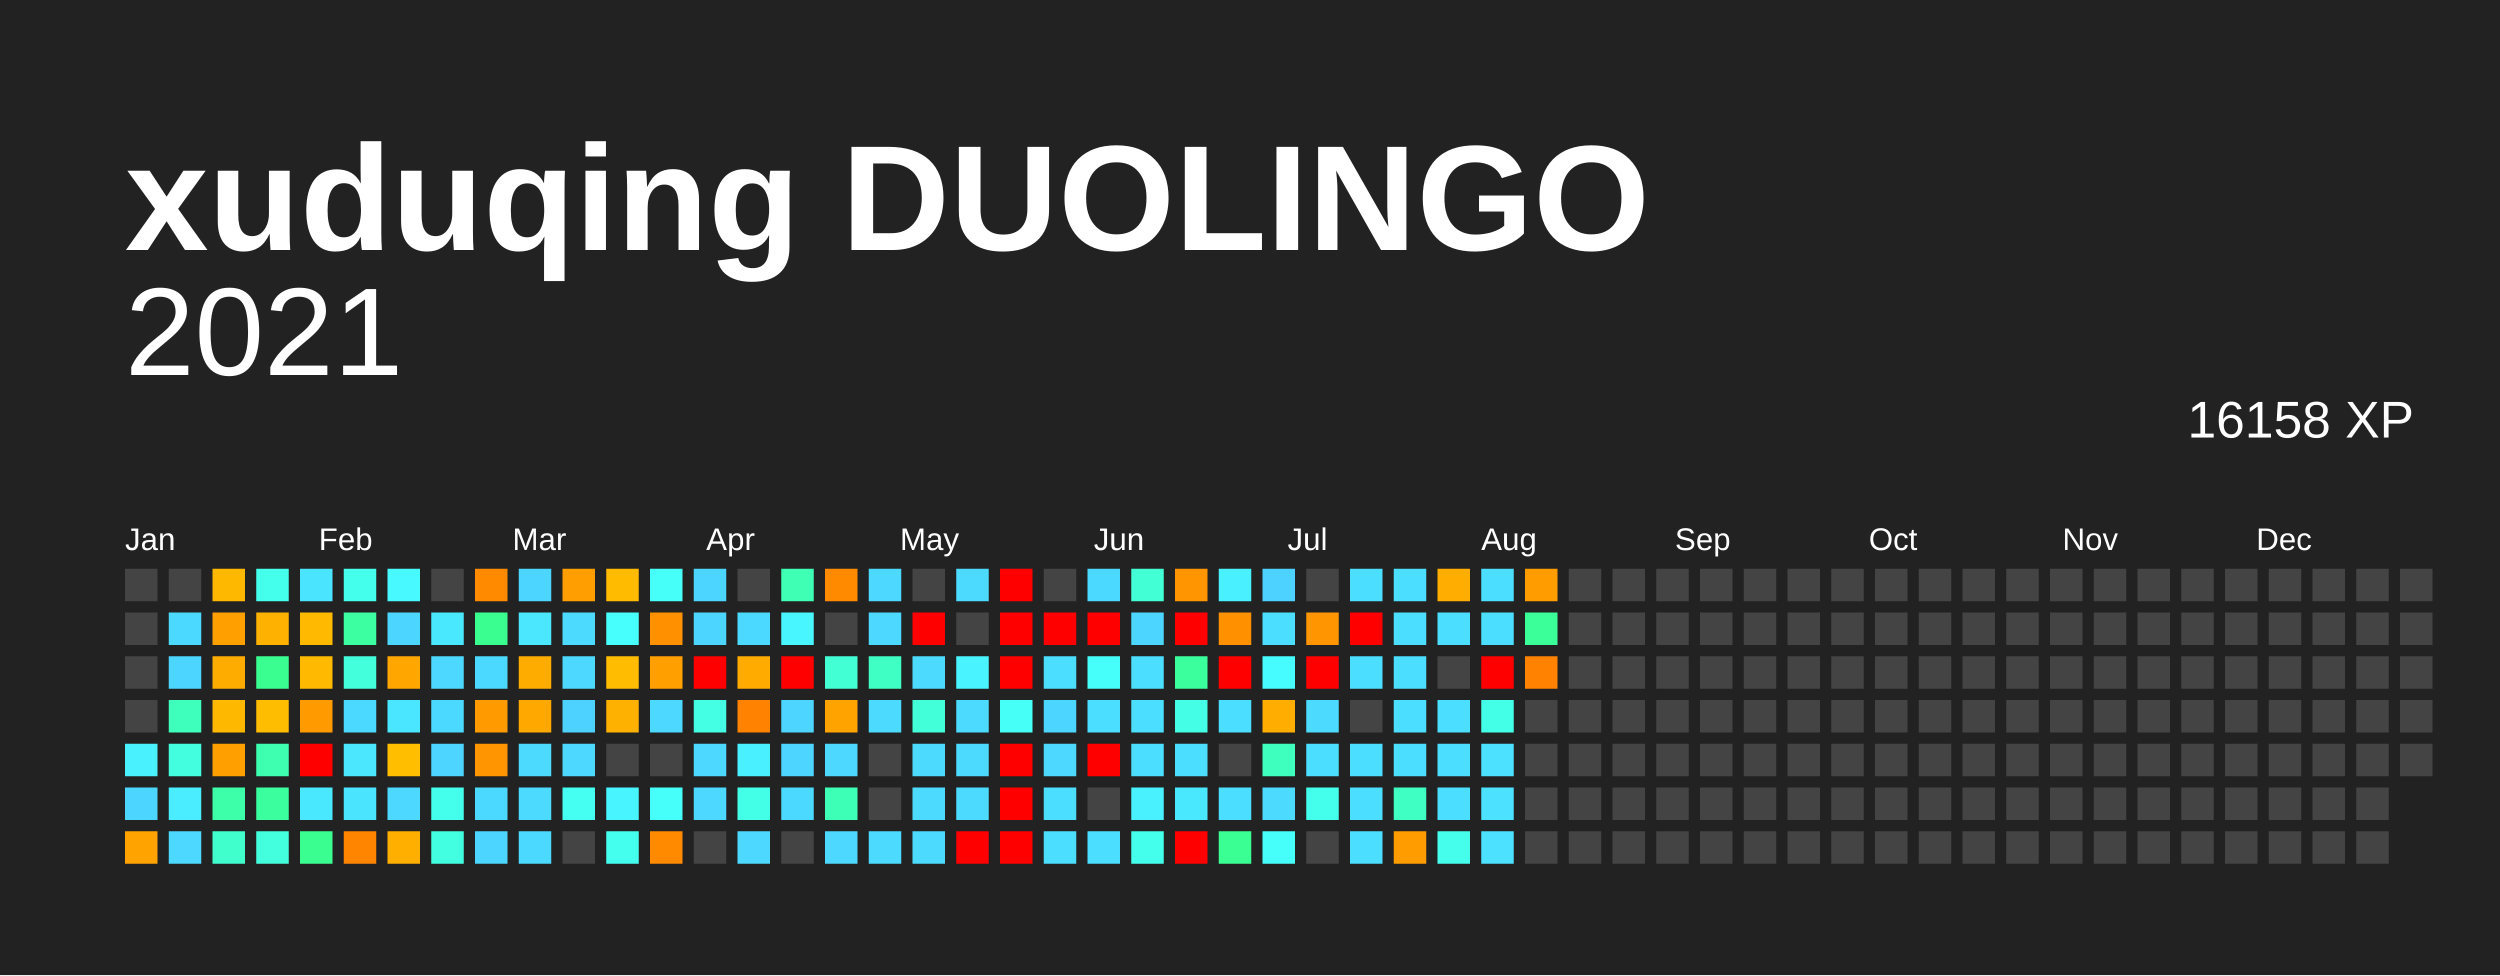
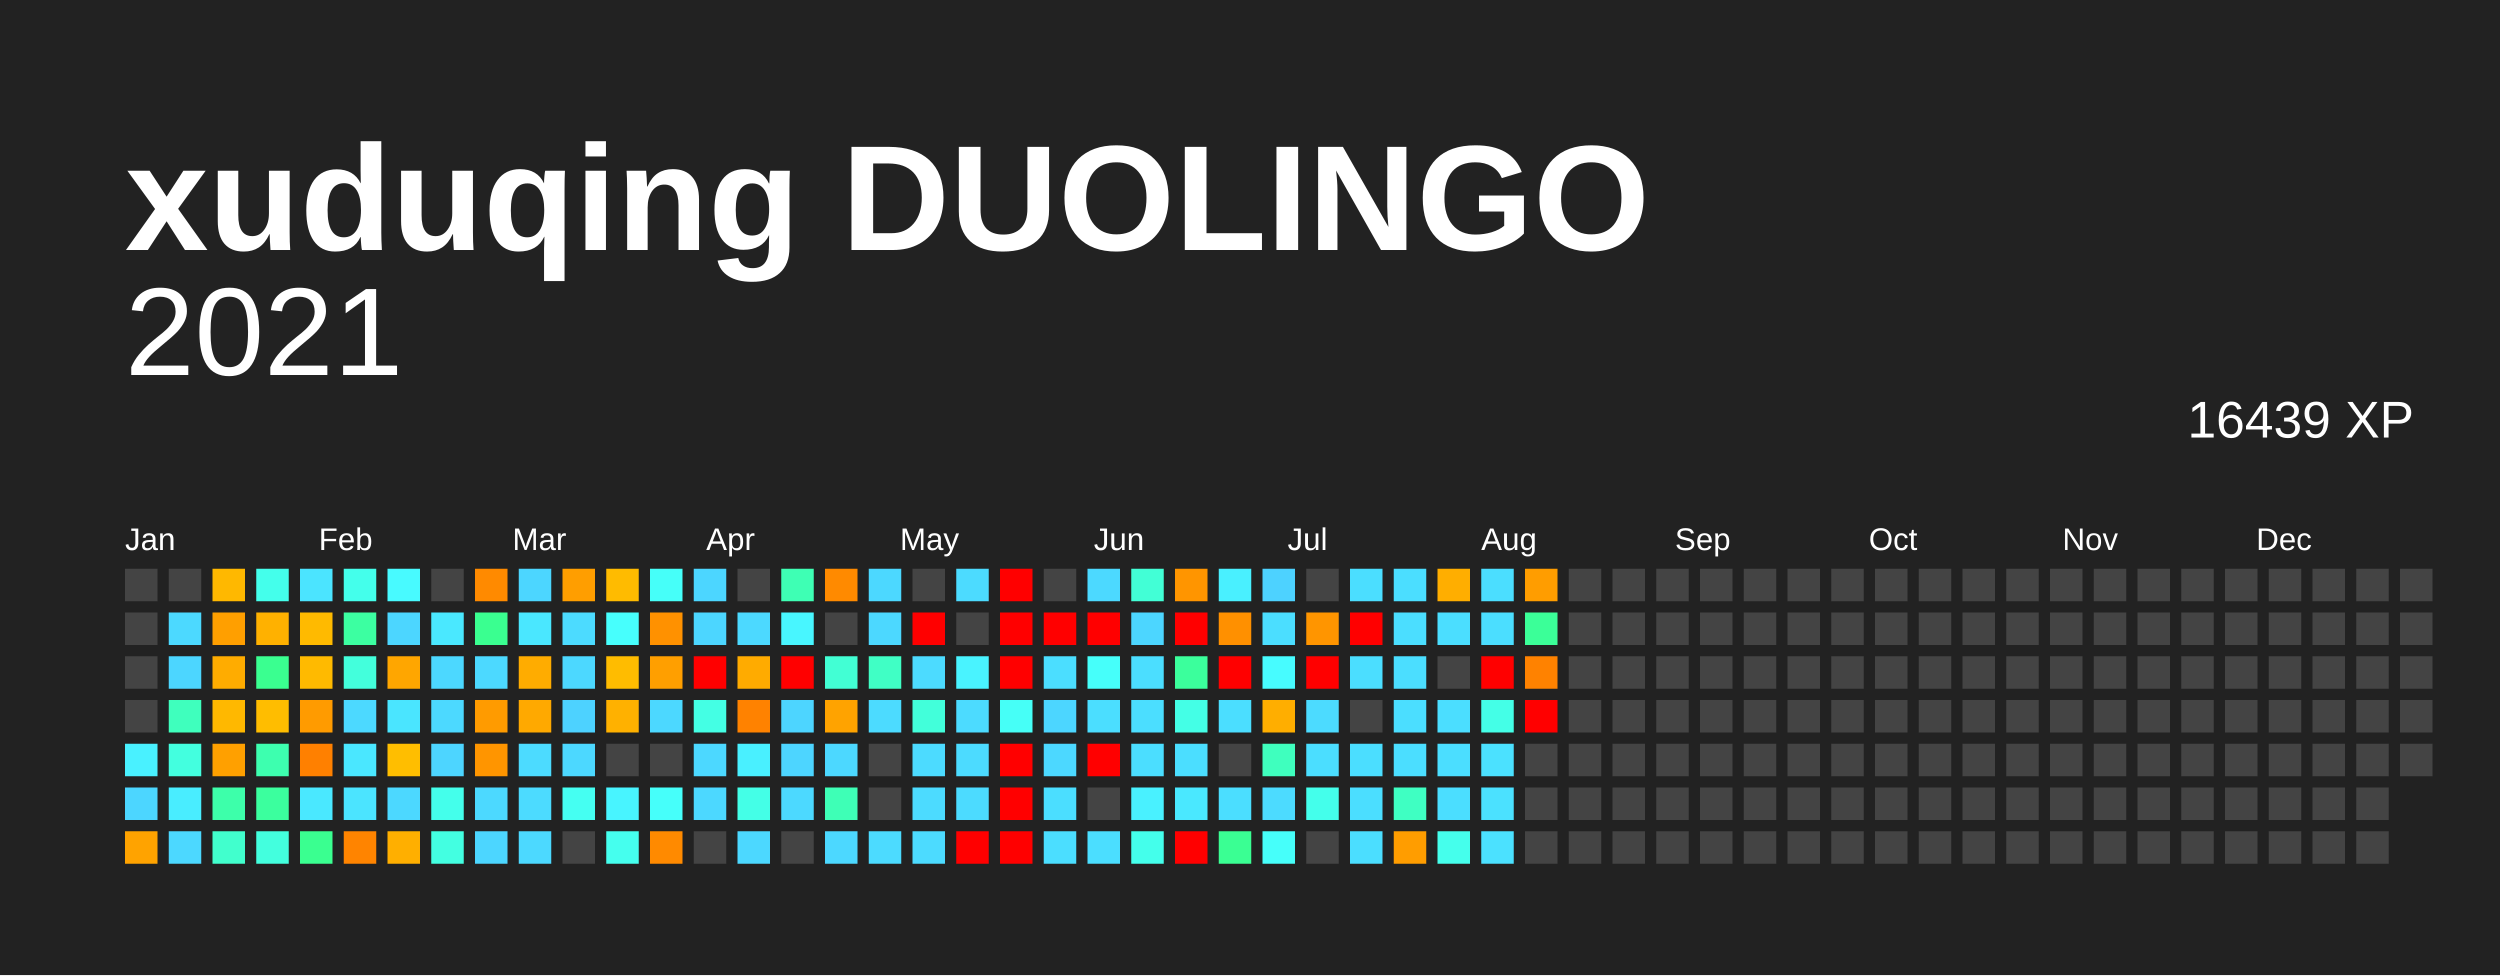
<svg xmlns="http://www.w3.org/2000/svg" baseProfile="full" height="78mm" version="1.1" viewBox="0,0,200,78" width="200mm">
  <defs />
  <rect fill="#222222" height="78" width="200" x="0" y="0" />
  <text fill="#FFFFFF" style="font-size:12px; font-family:Arial; font-weight:bold;" x="10" y="20">xuduqing DUOLINGO</text>
  <text alignment-baseline="hanging" fill="#FFFFFF" style="font-size:10.0px; font-family:Arial;" x="10" y="30">2021</text>
-   <text alignment-baseline="hanging" fill="#FFFFFF" style="font-size:4.125px; font-family:Arial;" x="175" y="35">16158 XP</text>
+   <text alignment-baseline="hanging" fill="#FFFFFF" style="font-size:4.125px; font-family:Arial;" x="175" y="35">16439 XP</text>
  <text fill="#FFFFFF" style="font-size:2.5px; font-family:Arial" x="10.0" y="44">Jan</text>
  <text fill="#FFFFFF" style="font-size:2.5px; font-family:Arial" x="25.5" y="44">Feb</text>
  <text fill="#FFFFFF" style="font-size:2.5px; font-family:Arial" x="41.0" y="44">Mar</text>
  <text fill="#FFFFFF" style="font-size:2.5px; font-family:Arial" x="56.5" y="44">Apr</text>
  <text fill="#FFFFFF" style="font-size:2.5px; font-family:Arial" x="72.0" y="44">May</text>
  <text fill="#FFFFFF" style="font-size:2.5px; font-family:Arial" x="87.5" y="44">Jun</text>
  <text fill="#FFFFFF" style="font-size:2.5px; font-family:Arial" x="103.0" y="44">Jul</text>
  <text fill="#FFFFFF" style="font-size:2.5px; font-family:Arial" x="118.5" y="44">Aug</text>
  <text fill="#FFFFFF" style="font-size:2.5px; font-family:Arial" x="134.0" y="44">Sep</text>
  <text fill="#FFFFFF" style="font-size:2.5px; font-family:Arial" x="149.5" y="44">Oct</text>
  <text fill="#FFFFFF" style="font-size:2.5px; font-family:Arial" x="165.0" y="44">Nov</text>
  <text fill="#FFFFFF" style="font-size:2.5px; font-family:Arial" x="180.5" y="44">Dec</text>
  <rect fill="#444444" height="2.6" width="2.6" x="10.0" y="45.5" />
  <rect fill="#444444" height="2.6" width="2.6" x="10.0" y="49.0" />
  <rect fill="#444444" height="2.6" width="2.6" x="10.0" y="52.5" />
  <rect fill="#444444" height="2.6" width="2.6" x="10.0" y="56.0" />
  <rect fill="#49f1ff" height="2.6" width="2.6" x="10.0" y="59.5" />
  <rect fill="#4cd6ff" height="2.6" width="2.6" x="10.0" y="63.0" />
  <rect fill="#ffa300" height="2.6" width="2.6" x="10.0" y="66.5" />
  <rect fill="#444444" height="2.6" width="2.6" x="13.5" y="45.5" />
  <rect fill="#4cd9ff" height="2.6" width="2.6" x="13.5" y="49.0" />
  <rect fill="#4cd6ff" height="2.6" width="2.6" x="13.5" y="52.5" />
  <rect fill="#3fffbd" height="2.6" width="2.6" x="13.5" y="56.0" />
  <rect fill="#43ffdf" height="2.6" width="2.6" x="13.5" y="59.5" />
  <rect fill="#49edff" height="2.6" width="2.6" x="13.5" y="63.0" />
  <rect fill="#4cd8ff" height="2.6" width="2.6" x="13.5" y="66.5" />
  <rect fill="#ffb800" height="2.6" width="2.6" x="17.0" y="45.5" />
  <rect fill="#ff9f00" height="2.6" width="2.6" x="17.0" y="49.0" />
  <rect fill="#ffac00" height="2.6" width="2.6" x="17.0" y="52.5" />
  <rect fill="#ffb800" height="2.6" width="2.6" x="17.0" y="56.0" />
  <rect fill="#ffa000" height="2.6" width="2.6" x="17.0" y="59.5" />
  <rect fill="#3dffaa" height="2.6" width="2.6" x="17.0" y="63.0" />
  <rect fill="#41ffcd" height="2.6" width="2.6" x="17.0" y="66.5" />
  <rect fill="#44ffeb" height="2.6" width="2.6" x="20.5" y="45.5" />
  <rect fill="#ffb100" height="2.6" width="2.6" x="20.5" y="49.0" />
  <rect fill="#3aff90" height="2.6" width="2.6" x="20.5" y="52.5" />
  <rect fill="#ffbd00" height="2.6" width="2.6" x="20.5" y="56.0" />
  <rect fill="#3dffaf" height="2.6" width="2.6" x="20.5" y="59.5" />
  <rect fill="#3bff9e" height="2.6" width="2.6" x="20.5" y="63.0" />
  <rect fill="#43ffde" height="2.6" width="2.6" x="20.5" y="66.5" />
  <rect fill="#4be4ff" height="2.6" width="2.6" x="24.0" y="45.5" />
  <rect fill="#ffba00" height="2.6" width="2.6" x="24.0" y="49.0" />
  <rect fill="#ffba00" height="2.6" width="2.6" x="24.0" y="52.5" />
  <rect fill="#ff9b00" height="2.6" width="2.6" x="24.0" y="56.0" />
-   <rect fill="red" height="2.6" width="2.6" x="24.0" y="59.5" />
+   <rect fill="#ff8000" height="2.6" width="2.6" x="24.0" y="59.5" />
  <rect fill="#4ae8ff" height="2.6" width="2.6" x="24.0" y="63.0" />
  <rect fill="#3aff90" height="2.6" width="2.6" x="24.0" y="66.5" />
  <rect fill="#44ffeb" height="2.6" width="2.6" x="27.5" y="45.5" />
  <rect fill="#3cffa1" height="2.6" width="2.6" x="27.5" y="49.0" />
  <rect fill="#43ffdc" height="2.6" width="2.6" x="27.5" y="52.5" />
  <rect fill="#4cd9ff" height="2.6" width="2.6" x="27.5" y="56.0" />
  <rect fill="#4ae7ff" height="2.6" width="2.6" x="27.5" y="59.5" />
  <rect fill="#4be4ff" height="2.6" width="2.6" x="27.5" y="63.0" />
  <rect fill="#ff8400" height="2.6" width="2.6" x="27.5" y="66.5" />
  <rect fill="#48faff" height="2.6" width="2.6" x="31.0" y="45.5" />
  <rect fill="#4cd6ff" height="2.6" width="2.6" x="31.0" y="49.0" />
  <rect fill="#ffa600" height="2.6" width="2.6" x="31.0" y="52.5" />
  <rect fill="#4ae5ff" height="2.6" width="2.6" x="31.0" y="56.0" />
  <rect fill="#ffbe00" height="2.6" width="2.6" x="31.0" y="59.5" />
  <rect fill="#4cd8ff" height="2.6" width="2.6" x="31.0" y="63.0" />
  <rect fill="#ffaf00" height="2.6" width="2.6" x="31.0" y="66.5" />
  <rect fill="#444444" height="2.6" width="2.6" x="34.5" y="45.5" />
  <rect fill="#4ae8ff" height="2.6" width="2.6" x="34.5" y="49.0" />
  <rect fill="#4cd8ff" height="2.6" width="2.6" x="34.5" y="52.5" />
  <rect fill="#4cd9ff" height="2.6" width="2.6" x="34.5" y="56.0" />
  <rect fill="#4dd5ff" height="2.6" width="2.6" x="34.5" y="59.5" />
  <rect fill="#44ffeb" height="2.6" width="2.6" x="34.5" y="63.0" />
  <rect fill="#43ffe1" height="2.6" width="2.6" x="34.5" y="66.5" />
  <rect fill="#ff8a00" height="2.6" width="2.6" x="38.0" y="45.5" />
  <rect fill="#3aff90" height="2.6" width="2.6" x="38.0" y="49.0" />
  <rect fill="#4cd9ff" height="2.6" width="2.6" x="38.0" y="52.5" />
  <rect fill="#ff9b00" height="2.6" width="2.6" x="38.0" y="56.0" />
  <rect fill="#ff9500" height="2.6" width="2.6" x="38.0" y="59.5" />
  <rect fill="#4cd9ff" height="2.6" width="2.6" x="38.0" y="63.0" />
  <rect fill="#4cd6ff" height="2.6" width="2.6" x="38.0" y="66.5" />
  <rect fill="#4cd6ff" height="2.6" width="2.6" x="41.5" y="45.5" />
  <rect fill="#4ae7ff" height="2.6" width="2.6" x="41.5" y="49.0" />
  <rect fill="#ffac00" height="2.6" width="2.6" x="41.5" y="52.5" />
  <rect fill="#ffa900" height="2.6" width="2.6" x="41.5" y="56.0" />
  <rect fill="#4cdbff" height="2.6" width="2.6" x="41.5" y="59.5" />
  <rect fill="#4cdbff" height="2.6" width="2.6" x="41.5" y="63.0" />
  <rect fill="#4cd9ff" height="2.6" width="2.6" x="41.5" y="66.5" />
  <rect fill="#ff9e00" height="2.6" width="2.6" x="45.0" y="45.5" />
  <rect fill="#4cdbff" height="2.6" width="2.6" x="45.0" y="49.0" />
  <rect fill="#4cd8ff" height="2.6" width="2.6" x="45.0" y="52.5" />
  <rect fill="#4dd2ff" height="2.6" width="2.6" x="45.0" y="56.0" />
  <rect fill="#4cd8ff" height="2.6" width="2.6" x="45.0" y="59.5" />
  <rect fill="#45fff2" height="2.6" width="2.6" x="45.0" y="63.0" />
  <rect fill="#444444" height="2.6" width="2.6" x="45.0" y="66.5" />
  <rect fill="#ffbb00" height="2.6" width="2.6" x="48.5" y="45.5" />
  <rect fill="#47fffd" height="2.6" width="2.6" x="48.5" y="49.0" />
  <rect fill="#ffbc00" height="2.6" width="2.6" x="48.5" y="52.5" />
  <rect fill="#ffb100" height="2.6" width="2.6" x="48.5" y="56.0" />
  <rect fill="#444444" height="2.6" width="2.6" x="48.5" y="59.5" />
  <rect fill="#48f4ff" height="2.6" width="2.6" x="48.5" y="63.0" />
  <rect fill="#45ffee" height="2.6" width="2.6" x="48.5" y="66.5" />
  <rect fill="#46fff9" height="2.6" width="2.6" x="52.0" y="45.5" />
  <rect fill="#ff9100" height="2.6" width="2.6" x="52.0" y="49.0" />
  <rect fill="#ff9f00" height="2.6" width="2.6" x="52.0" y="52.5" />
  <rect fill="#4cd8ff" height="2.6" width="2.6" x="52.0" y="56.0" />
  <rect fill="#444444" height="2.6" width="2.6" x="52.0" y="59.5" />
  <rect fill="#46fffa" height="2.6" width="2.6" x="52.0" y="63.0" />
  <rect fill="#ff8a00" height="2.6" width="2.6" x="52.0" y="66.5" />
  <rect fill="#4cd6ff" height="2.6" width="2.6" x="55.5" y="45.5" />
  <rect fill="#4cd6ff" height="2.6" width="2.6" x="55.5" y="49.0" />
  <rect fill="red" height="2.6" width="2.6" x="55.5" y="52.5" />
  <rect fill="#44ffe4" height="2.6" width="2.6" x="55.5" y="56.0" />
  <rect fill="#4cd8ff" height="2.6" width="2.6" x="55.5" y="59.5" />
  <rect fill="#4cd8ff" height="2.6" width="2.6" x="55.5" y="63.0" />
  <rect fill="#444444" height="2.6" width="2.6" x="55.5" y="66.5" />
  <rect fill="#444444" height="2.6" width="2.6" x="59.0" y="45.5" />
  <rect fill="#4cd9ff" height="2.6" width="2.6" x="59.0" y="49.0" />
  <rect fill="#ffab00" height="2.6" width="2.6" x="59.0" y="52.5" />
  <rect fill="#ff8200" height="2.6" width="2.6" x="59.0" y="56.0" />
  <rect fill="#49f0ff" height="2.6" width="2.6" x="59.0" y="59.5" />
  <rect fill="#44ffe7" height="2.6" width="2.6" x="59.0" y="63.0" />
  <rect fill="#4cd8ff" height="2.6" width="2.6" x="59.0" y="66.5" />
  <rect fill="#3effb4" height="2.6" width="2.6" x="62.5" y="45.5" />
  <rect fill="#48f6ff" height="2.6" width="2.6" x="62.5" y="49.0" />
  <rect fill="red" height="2.6" width="2.6" x="62.5" y="52.5" />
  <rect fill="#4dd5ff" height="2.6" width="2.6" x="62.5" y="56.0" />
  <rect fill="#4dd5ff" height="2.6" width="2.6" x="62.5" y="59.5" />
  <rect fill="#4cd9ff" height="2.6" width="2.6" x="62.5" y="63.0" />
  <rect fill="#444444" height="2.6" width="2.6" x="62.5" y="66.5" />
  <rect fill="#ff8a00" height="2.6" width="2.6" x="66.0" y="45.5" />
  <rect fill="#444444" height="2.6" width="2.6" x="66.0" y="49.0" />
  <rect fill="#42ffd4" height="2.6" width="2.6" x="66.0" y="52.5" />
  <rect fill="#ffa300" height="2.6" width="2.6" x="66.0" y="56.0" />
  <rect fill="#4cd8ff" height="2.6" width="2.6" x="66.0" y="59.5" />
  <rect fill="#3effb6" height="2.6" width="2.6" x="66.0" y="63.0" />
  <rect fill="#4cd8ff" height="2.6" width="2.6" x="66.0" y="66.5" />
  <rect fill="#4cd8ff" height="2.6" width="2.6" x="69.5" y="45.5" />
  <rect fill="#4cd8ff" height="2.6" width="2.6" x="69.5" y="49.0" />
  <rect fill="#40ffc5" height="2.6" width="2.6" x="69.5" y="52.5" />
  <rect fill="#4cdbff" height="2.6" width="2.6" x="69.5" y="56.0" />
  <rect fill="#444444" height="2.6" width="2.6" x="69.5" y="59.5" />
  <rect fill="#444444" height="2.6" width="2.6" x="69.5" y="63.0" />
  <rect fill="#4cdbff" height="2.6" width="2.6" x="69.5" y="66.5" />
  <rect fill="#444444" height="2.6" width="2.6" x="73.0" y="45.5" />
  <rect fill="red" height="2.6" width="2.6" x="73.0" y="49.0" />
  <rect fill="#4cdbff" height="2.6" width="2.6" x="73.0" y="52.5" />
  <rect fill="#42ffda" height="2.6" width="2.6" x="73.0" y="56.0" />
  <rect fill="#4cdbff" height="2.6" width="2.6" x="73.0" y="59.5" />
  <rect fill="#4cdbff" height="2.6" width="2.6" x="73.0" y="63.0" />
  <rect fill="#4cdbff" height="2.6" width="2.6" x="73.0" y="66.5" />
  <rect fill="#4cdbff" height="2.6" width="2.6" x="76.5" y="45.5" />
  <rect fill="#444444" height="2.6" width="2.6" x="76.5" y="49.0" />
  <rect fill="#49f3ff" height="2.6" width="2.6" x="76.5" y="52.5" />
  <rect fill="#4cdbff" height="2.6" width="2.6" x="76.5" y="56.0" />
  <rect fill="#4cdbff" height="2.6" width="2.6" x="76.5" y="59.5" />
  <rect fill="#4cdbff" height="2.6" width="2.6" x="76.5" y="63.0" />
  <rect fill="red" height="2.6" width="2.6" x="76.5" y="66.5" />
  <rect fill="red" height="2.6" width="2.6" x="80.0" y="45.5" />
  <rect fill="red" height="2.6" width="2.6" x="80.0" y="49.0" />
  <rect fill="red" height="2.6" width="2.6" x="80.0" y="52.5" />
  <rect fill="#46fff7" height="2.6" width="2.6" x="80.0" y="56.0" />
  <rect fill="red" height="2.6" width="2.6" x="80.0" y="59.5" />
  <rect fill="red" height="2.6" width="2.6" x="80.0" y="63.0" />
  <rect fill="red" height="2.6" width="2.6" x="80.0" y="66.5" />
  <rect fill="#444444" height="2.6" width="2.6" x="83.5" y="45.5" />
  <rect fill="red" height="2.6" width="2.6" x="83.5" y="49.0" />
  <rect fill="#4bdeff" height="2.6" width="2.6" x="83.5" y="52.5" />
  <rect fill="#4cd6ff" height="2.6" width="2.6" x="83.5" y="56.0" />
  <rect fill="#4cd8ff" height="2.6" width="2.6" x="83.5" y="59.5" />
  <rect fill="#4bdeff" height="2.6" width="2.6" x="83.5" y="63.0" />
  <rect fill="#4bdeff" height="2.6" width="2.6" x="83.5" y="66.5" />
  <rect fill="#4cd9ff" height="2.6" width="2.6" x="87.0" y="45.5" />
  <rect fill="red" height="2.6" width="2.6" x="87.0" y="49.0" />
  <rect fill="#46fffa" height="2.6" width="2.6" x="87.0" y="52.5" />
  <rect fill="#4bdeff" height="2.6" width="2.6" x="87.0" y="56.0" />
  <rect fill="red" height="2.6" width="2.6" x="87.0" y="59.5" />
  <rect fill="#444444" height="2.6" width="2.6" x="87.0" y="63.0" />
  <rect fill="#4bdeff" height="2.6" width="2.6" x="87.0" y="66.5" />
  <rect fill="#42ffd6" height="2.6" width="2.6" x="90.5" y="45.5" />
  <rect fill="#4cd6ff" height="2.6" width="2.6" x="90.5" y="49.0" />
  <rect fill="#4bdeff" height="2.6" width="2.6" x="90.5" y="52.5" />
  <rect fill="#4bdeff" height="2.6" width="2.6" x="90.5" y="56.0" />
  <rect fill="#4bdeff" height="2.6" width="2.6" x="90.5" y="59.5" />
  <rect fill="#49f1ff" height="2.6" width="2.6" x="90.5" y="63.0" />
  <rect fill="#44ffeb" height="2.6" width="2.6" x="90.5" y="66.5" />
  <rect fill="#ff9500" height="2.6" width="2.6" x="94.0" y="45.5" />
  <rect fill="red" height="2.6" width="2.6" x="94.0" y="49.0" />
  <rect fill="#3bff9c" height="2.6" width="2.6" x="94.0" y="52.5" />
  <rect fill="#44ffe6" height="2.6" width="2.6" x="94.0" y="56.0" />
  <rect fill="#4bdeff" height="2.6" width="2.6" x="94.0" y="59.5" />
  <rect fill="#4ae8ff" height="2.6" width="2.6" x="94.0" y="63.0" />
  <rect fill="red" height="2.6" width="2.6" x="94.0" y="66.5" />
  <rect fill="#49f0ff" height="2.6" width="2.6" x="97.5" y="45.5" />
  <rect fill="#ff9000" height="2.6" width="2.6" x="97.5" y="49.0" />
  <rect fill="red" height="2.6" width="2.6" x="97.5" y="52.5" />
  <rect fill="#4bdeff" height="2.6" width="2.6" x="97.5" y="56.0" />
  <rect fill="#444444" height="2.6" width="2.6" x="97.5" y="59.5" />
  <rect fill="#4bdeff" height="2.6" width="2.6" x="97.5" y="63.0" />
  <rect fill="#3aff93" height="2.6" width="2.6" x="97.5" y="66.5" />
  <rect fill="#4dd2ff" height="2.6" width="2.6" x="101.0" y="45.5" />
  <rect fill="#4bdeff" height="2.6" width="2.6" x="101.0" y="49.0" />
  <rect fill="#47fcff" height="2.6" width="2.6" x="101.0" y="52.5" />
  <rect fill="#ffae00" height="2.6" width="2.6" x="101.0" y="56.0" />
  <rect fill="#3fffbe" height="2.6" width="2.6" x="101.0" y="59.5" />
  <rect fill="#4cdbff" height="2.6" width="2.6" x="101.0" y="63.0" />
  <rect fill="#46fffa" height="2.6" width="2.6" x="101.0" y="66.5" />
  <rect fill="#444444" height="2.6" width="2.6" x="104.5" y="45.5" />
  <rect fill="#ff9500" height="2.6" width="2.6" x="104.5" y="49.0" />
  <rect fill="red" height="2.6" width="2.6" x="104.5" y="52.5" />
  <rect fill="#4cdbff" height="2.6" width="2.6" x="104.5" y="56.0" />
  <rect fill="#4bdeff" height="2.6" width="2.6" x="104.5" y="59.5" />
  <rect fill="#44ffeb" height="2.6" width="2.6" x="104.5" y="63.0" />
  <rect fill="#444444" height="2.6" width="2.6" x="104.5" y="66.5" />
  <rect fill="#4bdeff" height="2.6" width="2.6" x="108.0" y="45.5" />
  <rect fill="red" height="2.6" width="2.6" x="108.0" y="49.0" />
  <rect fill="#4bdeff" height="2.6" width="2.6" x="108.0" y="52.5" />
  <rect fill="#444444" height="2.6" width="2.6" x="108.0" y="56.0" />
  <rect fill="#4bdeff" height="2.6" width="2.6" x="108.0" y="59.5" />
  <rect fill="#4bdeff" height="2.6" width="2.6" x="108.0" y="63.0" />
  <rect fill="#4bdeff" height="2.6" width="2.6" x="108.0" y="66.5" />
  <rect fill="#4bdeff" height="2.6" width="2.6" x="111.5" y="45.5" />
  <rect fill="#4bdeff" height="2.6" width="2.6" x="111.5" y="49.0" />
  <rect fill="#4bdeff" height="2.6" width="2.6" x="111.5" y="52.5" />
  <rect fill="#4bdeff" height="2.6" width="2.6" x="111.5" y="56.0" />
  <rect fill="#4bdeff" height="2.6" width="2.6" x="111.5" y="59.5" />
  <rect fill="#3fffc2" height="2.6" width="2.6" x="111.5" y="63.0" />
  <rect fill="#ff9d00" height="2.6" width="2.6" x="111.5" y="66.5" />
  <rect fill="#ffae00" height="2.6" width="2.6" x="115.0" y="45.5" />
  <rect fill="#4bdeff" height="2.6" width="2.6" x="115.0" y="49.0" />
  <rect fill="#444444" height="2.6" width="2.6" x="115.0" y="52.5" />
  <rect fill="#4bdeff" height="2.6" width="2.6" x="115.0" y="56.0" />
  <rect fill="#4bdeff" height="2.6" width="2.6" x="115.0" y="59.5" />
  <rect fill="#4bdeff" height="2.6" width="2.6" x="115.0" y="63.0" />
  <rect fill="#45ffec" height="2.6" width="2.6" x="115.0" y="66.5" />
  <rect fill="#4bdeff" height="2.6" width="2.6" x="118.5" y="45.5" />
  <rect fill="#4bdeff" height="2.6" width="2.6" x="118.5" y="49.0" />
  <rect fill="red" height="2.6" width="2.6" x="118.5" y="52.5" />
  <rect fill="#44ffe7" height="2.6" width="2.6" x="118.5" y="56.0" />
  <rect fill="#4be1ff" height="2.6" width="2.6" x="118.5" y="59.5" />
  <rect fill="#4be1ff" height="2.6" width="2.6" x="118.5" y="63.0" />
  <rect fill="#4be1ff" height="2.6" width="2.6" x="118.5" y="66.5" />
  <rect fill="#ff9d00" height="2.6" width="2.6" x="122.0" y="45.5" />
  <rect fill="#3bff98" height="2.6" width="2.6" x="122.0" y="49.0" />
  <rect fill="#ff8200" height="2.6" width="2.6" x="122.0" y="52.5" />
-   <rect fill="#444444" height="2.6" width="2.6" x="122.0" y="56.0" />
+   <rect fill="red" height="2.6" width="2.6" x="122.0" y="56.0" />
  <rect fill="#444444" height="2.6" width="2.6" x="122.0" y="59.5" />
  <rect fill="#444444" height="2.6" width="2.6" x="122.0" y="63.0" />
  <rect fill="#444444" height="2.6" width="2.6" x="122.0" y="66.5" />
  <rect fill="#444444" height="2.6" width="2.6" x="125.5" y="45.5" />
  <rect fill="#444444" height="2.6" width="2.6" x="125.5" y="49.0" />
  <rect fill="#444444" height="2.6" width="2.6" x="125.5" y="52.5" />
  <rect fill="#444444" height="2.6" width="2.6" x="125.5" y="56.0" />
  <rect fill="#444444" height="2.6" width="2.6" x="125.5" y="59.5" />
  <rect fill="#444444" height="2.6" width="2.6" x="125.5" y="63.0" />
  <rect fill="#444444" height="2.6" width="2.6" x="125.5" y="66.5" />
  <rect fill="#444444" height="2.6" width="2.6" x="129.0" y="45.5" />
  <rect fill="#444444" height="2.6" width="2.6" x="129.0" y="49.0" />
  <rect fill="#444444" height="2.6" width="2.6" x="129.0" y="52.5" />
  <rect fill="#444444" height="2.6" width="2.6" x="129.0" y="56.0" />
  <rect fill="#444444" height="2.6" width="2.6" x="129.0" y="59.5" />
  <rect fill="#444444" height="2.6" width="2.6" x="129.0" y="63.0" />
  <rect fill="#444444" height="2.6" width="2.6" x="129.0" y="66.5" />
  <rect fill="#444444" height="2.6" width="2.6" x="132.5" y="45.5" />
  <rect fill="#444444" height="2.6" width="2.6" x="132.5" y="49.0" />
  <rect fill="#444444" height="2.6" width="2.6" x="132.5" y="52.5" />
  <rect fill="#444444" height="2.6" width="2.6" x="132.5" y="56.0" />
  <rect fill="#444444" height="2.6" width="2.6" x="132.5" y="59.5" />
  <rect fill="#444444" height="2.6" width="2.6" x="132.5" y="63.0" />
  <rect fill="#444444" height="2.6" width="2.6" x="132.5" y="66.5" />
  <rect fill="#444444" height="2.6" width="2.6" x="136.0" y="45.5" />
  <rect fill="#444444" height="2.6" width="2.6" x="136.0" y="49.0" />
  <rect fill="#444444" height="2.6" width="2.6" x="136.0" y="52.5" />
  <rect fill="#444444" height="2.6" width="2.6" x="136.0" y="56.0" />
  <rect fill="#444444" height="2.6" width="2.6" x="136.0" y="59.5" />
  <rect fill="#444444" height="2.6" width="2.6" x="136.0" y="63.0" />
  <rect fill="#444444" height="2.6" width="2.6" x="136.0" y="66.5" />
  <rect fill="#444444" height="2.6" width="2.6" x="139.5" y="45.5" />
  <rect fill="#444444" height="2.6" width="2.6" x="139.5" y="49.0" />
  <rect fill="#444444" height="2.6" width="2.6" x="139.5" y="52.5" />
  <rect fill="#444444" height="2.6" width="2.6" x="139.5" y="56.0" />
  <rect fill="#444444" height="2.6" width="2.6" x="139.5" y="59.5" />
  <rect fill="#444444" height="2.6" width="2.6" x="139.5" y="63.0" />
  <rect fill="#444444" height="2.6" width="2.6" x="139.5" y="66.5" />
  <rect fill="#444444" height="2.6" width="2.6" x="143.0" y="45.5" />
  <rect fill="#444444" height="2.6" width="2.6" x="143.0" y="49.0" />
  <rect fill="#444444" height="2.6" width="2.6" x="143.0" y="52.5" />
  <rect fill="#444444" height="2.6" width="2.6" x="143.0" y="56.0" />
  <rect fill="#444444" height="2.6" width="2.6" x="143.0" y="59.5" />
  <rect fill="#444444" height="2.6" width="2.6" x="143.0" y="63.0" />
  <rect fill="#444444" height="2.6" width="2.6" x="143.0" y="66.5" />
  <rect fill="#444444" height="2.6" width="2.6" x="146.5" y="45.5" />
  <rect fill="#444444" height="2.6" width="2.6" x="146.5" y="49.0" />
  <rect fill="#444444" height="2.6" width="2.6" x="146.5" y="52.5" />
  <rect fill="#444444" height="2.6" width="2.6" x="146.5" y="56.0" />
  <rect fill="#444444" height="2.6" width="2.6" x="146.5" y="59.5" />
  <rect fill="#444444" height="2.6" width="2.6" x="146.5" y="63.0" />
  <rect fill="#444444" height="2.6" width="2.6" x="146.5" y="66.5" />
  <rect fill="#444444" height="2.6" width="2.6" x="150.0" y="45.5" />
  <rect fill="#444444" height="2.6" width="2.6" x="150.0" y="49.0" />
  <rect fill="#444444" height="2.6" width="2.6" x="150.0" y="52.5" />
  <rect fill="#444444" height="2.6" width="2.6" x="150.0" y="56.0" />
  <rect fill="#444444" height="2.6" width="2.6" x="150.0" y="59.5" />
  <rect fill="#444444" height="2.6" width="2.6" x="150.0" y="63.0" />
  <rect fill="#444444" height="2.6" width="2.6" x="150.0" y="66.5" />
  <rect fill="#444444" height="2.6" width="2.6" x="153.5" y="45.5" />
  <rect fill="#444444" height="2.6" width="2.6" x="153.5" y="49.0" />
  <rect fill="#444444" height="2.6" width="2.6" x="153.5" y="52.5" />
  <rect fill="#444444" height="2.6" width="2.6" x="153.5" y="56.0" />
  <rect fill="#444444" height="2.6" width="2.6" x="153.5" y="59.5" />
  <rect fill="#444444" height="2.6" width="2.6" x="153.5" y="63.0" />
  <rect fill="#444444" height="2.6" width="2.6" x="153.5" y="66.5" />
  <rect fill="#444444" height="2.6" width="2.6" x="157.0" y="45.5" />
  <rect fill="#444444" height="2.6" width="2.6" x="157.0" y="49.0" />
  <rect fill="#444444" height="2.6" width="2.6" x="157.0" y="52.5" />
  <rect fill="#444444" height="2.6" width="2.6" x="157.0" y="56.0" />
  <rect fill="#444444" height="2.6" width="2.6" x="157.0" y="59.5" />
  <rect fill="#444444" height="2.6" width="2.6" x="157.0" y="63.0" />
  <rect fill="#444444" height="2.6" width="2.6" x="157.0" y="66.5" />
  <rect fill="#444444" height="2.6" width="2.6" x="160.5" y="45.5" />
  <rect fill="#444444" height="2.6" width="2.6" x="160.5" y="49.0" />
  <rect fill="#444444" height="2.6" width="2.6" x="160.5" y="52.5" />
  <rect fill="#444444" height="2.6" width="2.6" x="160.5" y="56.0" />
  <rect fill="#444444" height="2.6" width="2.6" x="160.5" y="59.5" />
  <rect fill="#444444" height="2.6" width="2.6" x="160.5" y="63.0" />
  <rect fill="#444444" height="2.6" width="2.6" x="160.5" y="66.5" />
  <rect fill="#444444" height="2.6" width="2.6" x="164.0" y="45.5" />
  <rect fill="#444444" height="2.6" width="2.6" x="164.0" y="49.0" />
  <rect fill="#444444" height="2.6" width="2.6" x="164.0" y="52.5" />
  <rect fill="#444444" height="2.6" width="2.6" x="164.0" y="56.0" />
  <rect fill="#444444" height="2.6" width="2.6" x="164.0" y="59.5" />
  <rect fill="#444444" height="2.6" width="2.6" x="164.0" y="63.0" />
  <rect fill="#444444" height="2.6" width="2.6" x="164.0" y="66.5" />
  <rect fill="#444444" height="2.6" width="2.6" x="167.5" y="45.5" />
  <rect fill="#444444" height="2.6" width="2.6" x="167.5" y="49.0" />
  <rect fill="#444444" height="2.6" width="2.6" x="167.5" y="52.5" />
  <rect fill="#444444" height="2.6" width="2.6" x="167.5" y="56.0" />
  <rect fill="#444444" height="2.6" width="2.6" x="167.5" y="59.5" />
  <rect fill="#444444" height="2.6" width="2.6" x="167.5" y="63.0" />
  <rect fill="#444444" height="2.6" width="2.6" x="167.5" y="66.5" />
  <rect fill="#444444" height="2.6" width="2.6" x="171.0" y="45.5" />
  <rect fill="#444444" height="2.6" width="2.6" x="171.0" y="49.0" />
  <rect fill="#444444" height="2.6" width="2.6" x="171.0" y="52.5" />
  <rect fill="#444444" height="2.6" width="2.6" x="171.0" y="56.0" />
  <rect fill="#444444" height="2.6" width="2.6" x="171.0" y="59.5" />
  <rect fill="#444444" height="2.6" width="2.6" x="171.0" y="63.0" />
  <rect fill="#444444" height="2.6" width="2.6" x="171.0" y="66.5" />
  <rect fill="#444444" height="2.6" width="2.6" x="174.5" y="45.5" />
  <rect fill="#444444" height="2.6" width="2.6" x="174.5" y="49.0" />
  <rect fill="#444444" height="2.6" width="2.6" x="174.5" y="52.5" />
  <rect fill="#444444" height="2.6" width="2.6" x="174.5" y="56.0" />
  <rect fill="#444444" height="2.6" width="2.6" x="174.5" y="59.5" />
  <rect fill="#444444" height="2.6" width="2.6" x="174.5" y="63.0" />
  <rect fill="#444444" height="2.6" width="2.6" x="174.5" y="66.5" />
  <rect fill="#444444" height="2.6" width="2.6" x="178.0" y="45.5" />
  <rect fill="#444444" height="2.6" width="2.6" x="178.0" y="49.0" />
  <rect fill="#444444" height="2.6" width="2.6" x="178.0" y="52.5" />
  <rect fill="#444444" height="2.6" width="2.6" x="178.0" y="56.0" />
  <rect fill="#444444" height="2.6" width="2.6" x="178.0" y="59.5" />
  <rect fill="#444444" height="2.6" width="2.6" x="178.0" y="63.0" />
  <rect fill="#444444" height="2.6" width="2.6" x="178.0" y="66.5" />
  <rect fill="#444444" height="2.6" width="2.6" x="181.5" y="45.5" />
  <rect fill="#444444" height="2.6" width="2.6" x="181.5" y="49.0" />
  <rect fill="#444444" height="2.6" width="2.6" x="181.5" y="52.5" />
  <rect fill="#444444" height="2.6" width="2.6" x="181.5" y="56.0" />
  <rect fill="#444444" height="2.6" width="2.6" x="181.5" y="59.5" />
  <rect fill="#444444" height="2.6" width="2.6" x="181.5" y="63.0" />
  <rect fill="#444444" height="2.6" width="2.6" x="181.5" y="66.5" />
  <rect fill="#444444" height="2.6" width="2.6" x="185.0" y="45.5" />
  <rect fill="#444444" height="2.6" width="2.6" x="185.0" y="49.0" />
  <rect fill="#444444" height="2.6" width="2.6" x="185.0" y="52.5" />
  <rect fill="#444444" height="2.6" width="2.6" x="185.0" y="56.0" />
  <rect fill="#444444" height="2.6" width="2.6" x="185.0" y="59.5" />
  <rect fill="#444444" height="2.6" width="2.6" x="185.0" y="63.0" />
  <rect fill="#444444" height="2.6" width="2.6" x="185.0" y="66.5" />
  <rect fill="#444444" height="2.6" width="2.6" x="188.5" y="45.5" />
  <rect fill="#444444" height="2.6" width="2.6" x="188.5" y="49.0" />
  <rect fill="#444444" height="2.6" width="2.6" x="188.5" y="52.5" />
  <rect fill="#444444" height="2.6" width="2.6" x="188.5" y="56.0" />
  <rect fill="#444444" height="2.6" width="2.6" x="188.5" y="59.5" />
  <rect fill="#444444" height="2.6" width="2.6" x="188.5" y="63.0" />
  <rect fill="#444444" height="2.6" width="2.6" x="188.5" y="66.5" />
  <rect fill="#444444" height="2.6" width="2.6" x="192.0" y="45.5" />
  <rect fill="#444444" height="2.6" width="2.6" x="192.0" y="49.0" />
  <rect fill="#444444" height="2.6" width="2.6" x="192.0" y="52.5" />
  <rect fill="#444444" height="2.6" width="2.6" x="192.0" y="56.0" />
  <rect fill="#444444" height="2.6" width="2.6" x="192.0" y="59.5" />
</svg>
